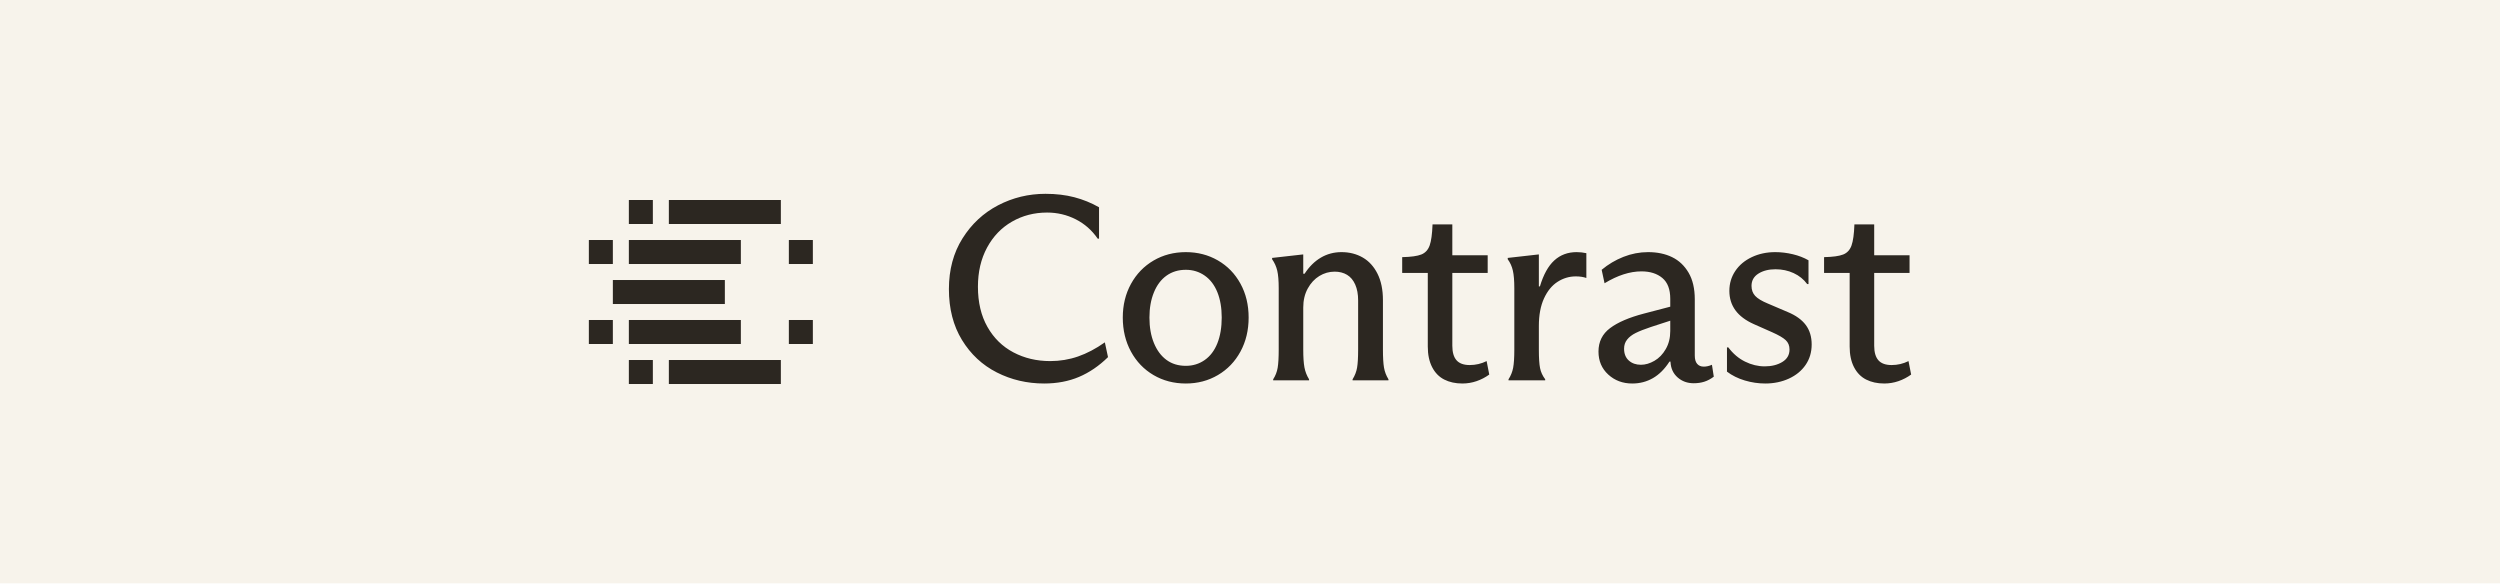
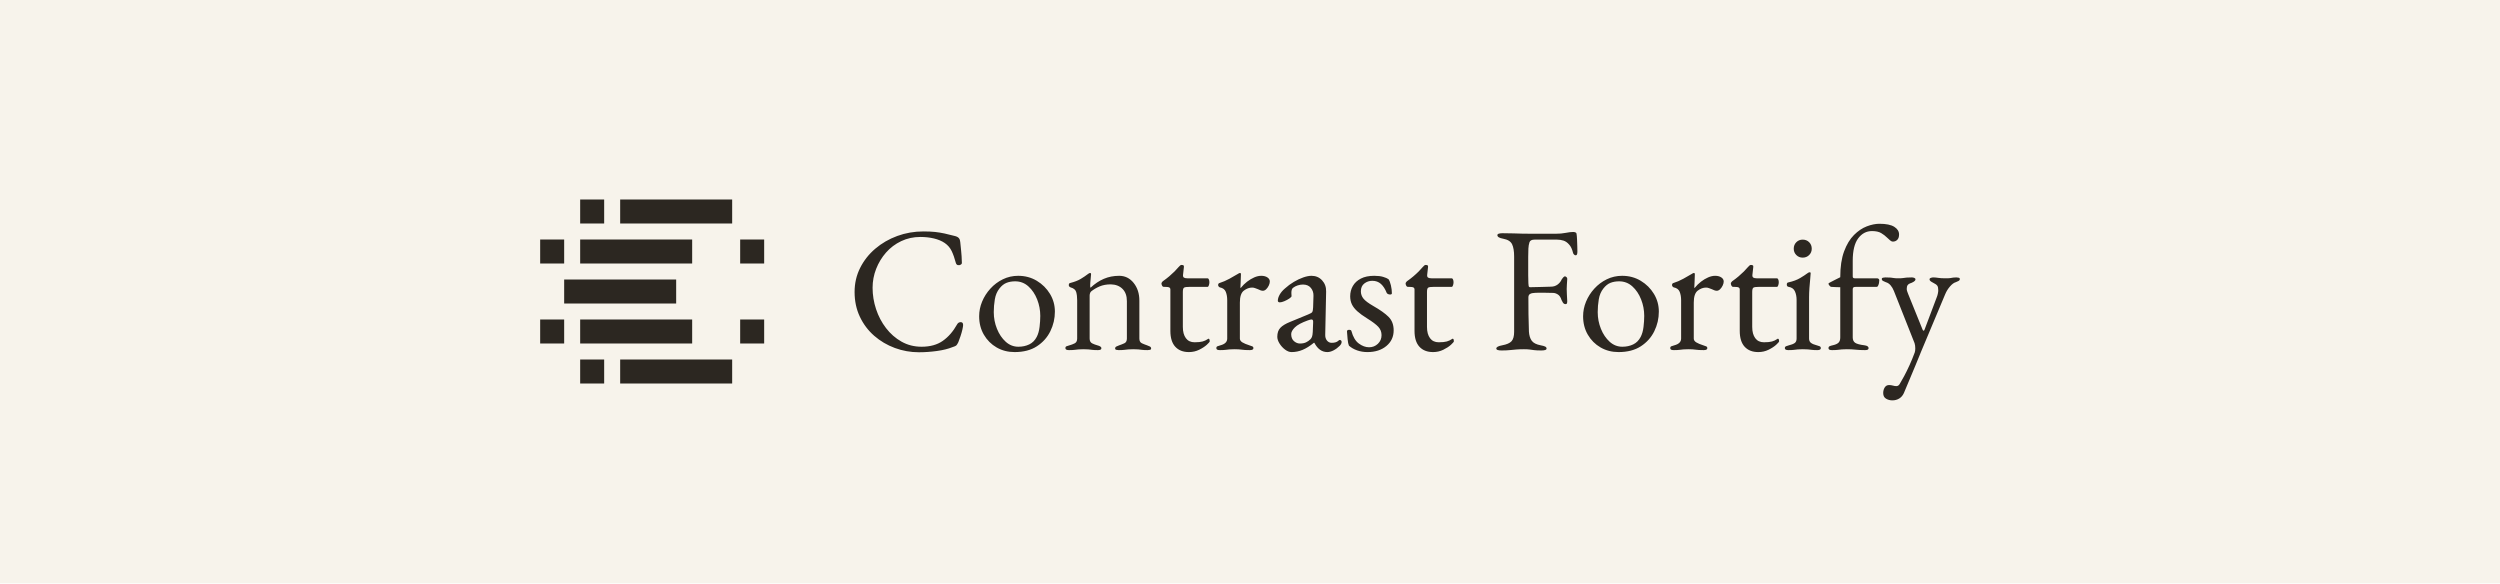
<svg xmlns="http://www.w3.org/2000/svg" width="1200" height="280" viewBox="0 0 1200 280" role="img" aria-labelledby="title desc">
  <rect width="1200" height="280" fill="#F7F3EB" />
-   <g transform="translate(282.648 96) scale(.16)" fill="#2C2721">
+   <g transform="translate(259.280 95.760) scale(0.16)" fill="#2C2721">
    <rect x="120" width="72" height="72" />
    <rect x="120" y="480.022" width="72" height="72" />
    <rect y="120.021" width="72" height="72" />
    <rect x="600" y="120.021" width="72" height="72" />
    <rect y="359.993" width="72" height="72" />
    <rect x="600" y="359.993" width="72" height="72" />
    <rect x="240" width="336" height="72" />
    <rect x="240" y="480.022" width="336" height="72" />
    <rect x="120" y="120.021" width="336" height="72" />
    <rect x="120" y="359.993" width="336" height="72" />
    <rect x="72.001" y="240.05" width="336" height="72" />
  </g>
-   <path fill="#2C2721" transform="translate(282.648 53.568) scale(6.5774)" d="M33.227 19.843L33.227 19.843Q31.360 19.843 29.771 19.035Q28.183 18.226 27.230 16.666Q26.276 15.107 26.276 12.950L26.276 12.950Q26.276 10.832 27.268 9.254Q28.260 7.675 29.867 6.837Q31.475 6.000 33.324 6.000L33.324 6.000Q34.479 6.000 35.432 6.250Q36.385 6.500 37.232 6.982L37.232 6.982L37.232 9.273L37.136 9.273Q36.501 8.349 35.528 7.858Q34.556 7.367 33.439 7.367L33.439 7.367Q32.034 7.367 30.878 8.031Q29.723 8.695 29.059 9.927Q28.394 11.160 28.394 12.777L28.394 12.777Q28.394 14.491 29.088 15.713Q29.781 16.936 30.984 17.571Q32.188 18.207 33.670 18.207L33.670 18.207Q34.729 18.207 35.701 17.870Q36.674 17.533 37.656 16.840L37.656 16.840L37.887 17.918Q36.905 18.881 35.769 19.362Q34.633 19.843 33.227 19.843ZM43.567 19.843L43.567 19.843Q42.258 19.843 41.208 19.227Q40.159 18.611 39.562 17.514Q38.965 16.416 38.965 15.030L38.965 15.030Q38.965 13.663 39.562 12.575Q40.159 11.487 41.208 10.871Q42.258 10.255 43.567 10.255L43.567 10.255Q44.857 10.255 45.906 10.861Q46.956 11.468 47.552 12.556Q48.149 13.643 48.149 15.030L48.149 15.030Q48.149 16.416 47.552 17.514Q46.956 18.611 45.906 19.227Q44.857 19.843 43.567 19.843ZM43.567 18.553L43.567 18.553Q44.337 18.553 44.943 18.130Q45.550 17.706 45.868 16.907Q46.185 16.108 46.185 15.030L46.185 15.030Q46.185 13.971 45.868 13.181Q45.550 12.392 44.943 11.968Q44.337 11.545 43.567 11.545L43.567 11.545Q42.758 11.545 42.161 11.968Q41.564 12.392 41.237 13.191Q40.910 13.990 40.910 15.030L40.910 15.030Q40.910 16.089 41.237 16.888Q41.564 17.687 42.152 18.120Q42.739 18.553 43.567 18.553ZM50.344 17.360L50.344 12.893Q50.344 12.065 50.238 11.612Q50.133 11.160 49.863 10.775L49.863 10.775L49.863 10.678L52.077 10.428L52.135 10.428L52.135 11.834L52.231 11.834Q52.732 11.063 53.415 10.659Q54.099 10.255 54.927 10.255L54.927 10.255Q55.793 10.255 56.477 10.649Q57.160 11.044 57.555 11.834Q57.950 12.623 57.950 13.759L57.950 13.759L57.950 17.360Q57.950 18.226 58.027 18.678Q58.104 19.131 58.354 19.535L58.354 19.535L58.354 19.612L55.735 19.612L55.735 19.535Q55.986 19.131 56.063 18.688Q56.140 18.245 56.140 17.360L56.140 17.360L56.140 13.778Q56.140 13.104 55.928 12.623Q55.716 12.142 55.331 11.911Q54.946 11.680 54.426 11.680L54.426 11.680Q53.829 11.680 53.309 11.997Q52.790 12.315 52.462 12.912Q52.135 13.509 52.135 14.298L52.135 14.298L52.135 17.360Q52.135 18.207 52.222 18.669Q52.308 19.131 52.559 19.535L52.559 19.535L52.559 19.612L49.940 19.612L49.940 19.535Q50.190 19.150 50.267 18.698Q50.344 18.245 50.344 17.360L50.344 17.360ZM63.745 19.843L63.745 19.843Q62.994 19.843 62.426 19.555Q61.858 19.266 61.541 18.650Q61.223 18.033 61.223 17.148L61.223 17.148L61.223 11.776L59.355 11.776L59.355 10.621Q60.318 10.601 60.751 10.428Q61.184 10.255 61.358 9.773Q61.531 9.292 61.570 8.233L61.570 8.233L63.014 8.233L63.014 10.486L65.594 10.486L65.594 11.776L63.014 11.776L63.014 17.090Q63.014 17.802 63.322 18.149Q63.630 18.496 64.284 18.496L64.284 18.496Q64.939 18.496 65.517 18.207L65.517 18.207L65.709 19.189Q65.286 19.497 64.785 19.670Q64.284 19.843 63.745 19.843ZM67.538 17.379L67.538 12.893Q67.538 12.065 67.432 11.603Q67.327 11.140 67.057 10.775L67.057 10.775L67.057 10.678L69.271 10.428L69.329 10.428L69.329 12.758L69.406 12.758Q69.791 11.468 70.455 10.861Q71.120 10.255 72.082 10.255L72.082 10.255Q72.448 10.255 72.795 10.332L72.795 10.332L72.795 12.142Q72.467 12.026 72.025 12.026L72.025 12.026Q71.312 12.026 70.696 12.421Q70.080 12.816 69.704 13.634Q69.329 14.452 69.329 15.646L69.329 15.646L69.329 17.379Q69.329 18.284 69.416 18.717Q69.502 19.150 69.791 19.535L69.791 19.535L69.791 19.612L67.115 19.612L67.115 19.535Q67.365 19.150 67.452 18.698Q67.538 18.245 67.538 17.379L67.538 17.379ZM76.145 19.843L76.145 19.843Q75.105 19.843 74.393 19.189Q73.680 18.534 73.680 17.514L73.680 17.514Q73.680 16.435 74.528 15.800Q75.375 15.165 76.992 14.741L76.992 14.741L79.052 14.202L79.091 15.203L77.493 15.723Q76.800 15.954 76.395 16.156Q75.991 16.358 75.770 16.638Q75.548 16.917 75.548 17.302L75.548 17.302Q75.548 17.860 75.895 18.168Q76.241 18.476 76.780 18.476L76.780 18.476Q77.262 18.476 77.762 18.187Q78.263 17.899 78.590 17.331Q78.918 16.763 78.918 16.012L78.918 16.012L78.918 13.663Q78.918 12.623 78.340 12.142Q77.762 11.660 76.819 11.660L76.819 11.660Q75.548 11.660 74.123 12.527L74.123 12.527L73.912 11.545Q74.624 10.948 75.500 10.601Q76.376 10.255 77.300 10.255L77.300 10.255Q78.301 10.255 79.052 10.621Q79.803 10.986 80.256 11.757Q80.708 12.527 80.708 13.701L80.708 13.701L80.708 17.802Q80.708 18.207 80.882 18.409Q81.055 18.611 81.363 18.611L81.363 18.611Q81.652 18.611 81.960 18.476L81.960 18.476L82.095 19.343Q81.767 19.593 81.411 19.709Q81.055 19.824 80.631 19.824L80.631 19.824Q79.938 19.824 79.457 19.401Q78.975 18.977 78.937 18.284L78.937 18.284L78.937 18.245L78.860 18.245Q78.340 19.054 77.656 19.449Q76.973 19.843 76.145 19.843ZM85.849 19.843L85.849 19.843Q85.098 19.843 84.357 19.622Q83.616 19.401 83.057 18.977L83.057 18.977L83.057 17.206L83.154 17.206Q83.673 17.899 84.376 18.245Q85.079 18.592 85.811 18.592L85.811 18.592Q86.562 18.592 87.091 18.274Q87.621 17.956 87.621 17.360L87.621 17.360Q87.621 16.936 87.341 16.676Q87.062 16.416 86.369 16.108L86.369 16.108L85.021 15.511Q84.116 15.107 83.673 14.500Q83.231 13.894 83.231 13.085L83.231 13.085Q83.231 12.276 83.664 11.631Q84.097 10.986 84.867 10.621Q85.637 10.255 86.581 10.255L86.581 10.255Q87.216 10.255 87.861 10.409Q88.506 10.563 89.007 10.852L89.007 10.852L89.007 12.585L88.911 12.585Q88.525 12.065 87.919 11.785Q87.312 11.506 86.600 11.506L86.600 11.506Q85.849 11.506 85.349 11.824Q84.848 12.142 84.848 12.719L84.848 12.719Q84.848 13.162 85.117 13.451Q85.387 13.740 86.042 14.009L86.042 14.009L87.486 14.625Q88.371 14.991 88.805 15.569Q89.238 16.147 89.238 16.994L89.238 16.994Q89.238 17.841 88.795 18.486Q88.352 19.131 87.572 19.487Q86.793 19.843 85.849 19.843ZM94.533 19.843L94.533 19.843Q93.782 19.843 93.214 19.555Q92.646 19.266 92.328 18.650Q92.010 18.033 92.010 17.148L92.010 17.148L92.010 11.776L90.143 11.776L90.143 10.621Q91.106 10.601 91.539 10.428Q91.972 10.255 92.145 9.773Q92.319 9.292 92.357 8.233L92.357 8.233L93.801 8.233L93.801 10.486L96.381 10.486L96.381 11.776L93.801 11.776L93.801 17.090Q93.801 17.802 94.109 18.149Q94.417 18.496 95.072 18.496L95.072 18.496Q95.727 18.496 96.304 18.207L96.304 18.207L96.497 19.189Q96.073 19.497 95.573 19.670Q95.072 19.843 94.533 19.843Z" />
+   <path fill="#2C2721" transform="translate(406.266 167.800) scale(0.08554 -0.08554)" d="M407 -15Q337 -15 272.0 9.0Q207 33 156.0 77.5Q105 122 75.5 184.5Q46 247 46 323Q46 396 77.0 458.0Q108 520 162.0 566.0Q216 612 285.5 637.5Q355 663 432 663Q471 663 498.0 660.0Q525 657 550.5 651.5Q576 646 610 637Q625 633 631.5 625.0Q638 617 639 603Q641 580 644.0 553.5Q647 527 648 488Q649 481 641.5 476.5Q634 472 625.5 474.0Q617 476 614 487Q604 525 591.0 552.5Q578 580 552 598Q527 615 491.5 623.5Q456 632 415 632Q357 632 307.5 608.5Q258 585 222.5 544.5Q187 504 167.0 453.0Q147 402 147 347Q147 286 166.5 227.0Q186 168 222.5 120.5Q259 73 309.5 44.5Q360 16 422 16Q494 16 541.0 49.0Q588 82 621 141Q628 154 641.5 154.0Q655 154 655 138Q655 130 651.0 112.5Q647 95 640.5 75.5Q634 56 628 41Q621 27 616.5 23.0Q612 19 596 14Q559 -1 507.5 -8.0Q456 -15 407 -15ZM944 -14Q888 -14 843.0 12.0Q798 38 771.5 83.5Q745 129 745 187Q745 229 761.5 269.0Q778 309 808.0 342.0Q838 375 878.0 394.5Q918 414 964 414Q1022 414 1068.5 386.0Q1115 358 1142.5 312.5Q1170 267 1170 213Q1170 155 1144.5 103.0Q1119 51 1069.0 18.5Q1019 -14 944 -14ZM965 16Q999 16 1026.0 29.0Q1053 42 1068 71Q1080 94 1084.0 127.0Q1088 160 1088 189Q1088 237 1070.5 281.5Q1053 326 1021.5 354.5Q990 383 947 383Q920 383 898.5 374.5Q877 366 859 343Q839 318 833.0 282.0Q827 246 827 210Q827 161 845.0 116.5Q863 72 894.0 44.0Q925 16 965 16ZM1249 -3Q1240 -3 1234.5 -0.5Q1229 2 1229 8Q1229 16 1235.0 18.5Q1241 21 1252 24Q1267 28 1281.0 35.0Q1295 42 1295 62V277Q1295 304 1289.5 323.0Q1284 342 1258 349Q1254 351 1251.0 353.5Q1248 356 1248 362Q1248 373 1257 374Q1292 383 1314.0 396.0Q1336 409 1357 425Q1360 427 1362.5 428.5Q1365 430 1368 430Q1370 430 1371.5 428.0Q1373 426 1373 423Q1373 416 1370.5 394.5Q1368 373 1368 359Q1368 355 1368.5 351.5Q1369 348 1370 347Q1405 380 1444.5 397.0Q1484 414 1531 414Q1580 414 1612.0 374.0Q1644 334 1644 275V62Q1644 42 1658.0 35.5Q1672 29 1687 24Q1695 21 1702.5 17.5Q1710 14 1710 6Q1710 0 1703.0 -1.5Q1696 -3 1690 -3Q1670 -3 1659.0 -1.5Q1648 0 1638.0 1.0Q1628 2 1610 2Q1593 2 1582.0 1.0Q1571 0 1559.5 -1.5Q1548 -3 1528 -3Q1523 -3 1515.5 -1.5Q1508 0 1508 6Q1508 14 1515.5 17.5Q1523 21 1531 24Q1546 29 1560.0 35.5Q1574 42 1574 62V272Q1574 316 1549.5 340.5Q1525 365 1484 366Q1448 366 1421.0 354.5Q1394 343 1373 326Q1369 322 1367.0 315.5Q1365 309 1365 303V62Q1365 42 1379.0 35.0Q1393 28 1408 24Q1431 18 1431 8Q1431 2 1426.0 -0.5Q1421 -3 1411 -3Q1391 -3 1379.5 -1.5Q1368 0 1358.0 1.0Q1348 2 1330 2Q1313 2 1302.5 1.0Q1292 0 1280.5 -1.5Q1269 -3 1249 -3ZM1922 -14Q1873 -14 1845.5 16.0Q1818 46 1818 105V337Q1818 345 1812.0 348.5Q1806 352 1786 352H1780Q1775 352 1771.5 358.5Q1768 365 1768 372Q1768 374 1771.0 378.0Q1774 382 1775 383Q1795 397 1811.5 411.0Q1828 425 1841.5 438.5Q1855 452 1864 463Q1869 468 1872.5 471.5Q1876 475 1881 475Q1886 475 1890.5 473.0Q1895 471 1894 464L1889 419Q1888 408 1894.0 404.0Q1900 400 1913 400H2027Q2031 400 2034.0 393.5Q2037 387 2037 378Q2037 369 2034.0 360.5Q2031 352 2027 352H1928Q1903 352 1895.5 348.0Q1888 344 1888 324V127Q1888 87 1905.0 64.0Q1922 41 1954 41Q1983 41 1999.0 45.5Q2015 50 2028 59Q2030 61 2032 61Q2036 61 2037.5 56.5Q2039 52 2039 47Q2039 42 2022.5 27.0Q2006 12 1979.5 -1.0Q1953 -14 1922 -14ZM2096 -3Q2086 -3 2081.0 -0.5Q2076 2 2076 8Q2076 16 2082.0 18.5Q2088 21 2099 24Q2118 29 2127.5 38.5Q2137 48 2137 62V277Q2137 304 2129.0 324.0Q2121 344 2096 349Q2092 350 2089.0 354.0Q2086 358 2086 362Q2086 372 2095 374Q2121 382 2149.5 397.5Q2178 413 2194 423Q2200 427 2203.5 428.5Q2207 430 2209 430Q2214 430 2214 423Q2214 420 2213.5 408.0Q2213 396 2212.5 380.0Q2212 364 2211 348Q2211 346 2213 346Q2229 366 2248.5 381.0Q2268 396 2288.5 405.0Q2309 414 2328 414Q2349 414 2362.5 405.0Q2376 396 2376 382Q2376 372 2370.5 360.0Q2365 348 2356.0 339.0Q2347 330 2337 330Q2331 330 2324.0 332.5Q2317 335 2309 339Q2301 342 2293.0 345.0Q2285 348 2277 348Q2253 348 2230.5 331.0Q2208 314 2208 264V62Q2208 49 2222.0 40.5Q2236 32 2261 24Q2272 21 2278.0 18.0Q2284 15 2284 8Q2284 -3 2264 -3Q2234 -3 2218.5 -0.5Q2203 2 2177 2Q2160 2 2149.5 1.0Q2139 0 2127.5 -1.5Q2116 -3 2096 -3ZM2498 -14Q2480 -14 2461.5 0.0Q2443 14 2430.5 34.0Q2418 54 2418 72Q2418 104 2435.0 122.0Q2452 140 2489 155L2591 197Q2611 205 2614.5 211.0Q2618 217 2619 237L2621 301Q2622 327 2606.5 346.0Q2591 365 2562 365Q2547 365 2532.0 360.0Q2517 355 2507 347Q2501 343 2499.0 335.0Q2497 327 2497 318Q2497 314 2497.5 309.0Q2498 304 2498 300Q2498 295 2485.5 286.5Q2473 278 2457.5 271.5Q2442 265 2432 265Q2427 265 2424.0 267.5Q2421 270 2421 274Q2421 290 2431.5 308.5Q2442 327 2461 343Q2484 364 2511.0 380.0Q2538 396 2564.0 405.0Q2590 414 2610 414Q2646 414 2669.5 388.5Q2693 363 2692 325L2687 85Q2686 64 2696.5 51.0Q2707 38 2723 38Q2748 38 2760 49Q2765 54 2768 54Q2773 54 2776.0 51.0Q2779 48 2779 43Q2779 32 2768 21Q2752 5 2733.5 -4.5Q2715 -14 2699 -14Q2653 -14 2626 38H2623Q2590 11 2560.0 -1.5Q2530 -14 2498 -14ZM2545 34Q2565 34 2579.0 40.5Q2593 47 2604 58Q2609 63 2612.5 71.5Q2616 80 2617 99L2619 148Q2620 159 2618.0 164.0Q2616 169 2610 169Q2608 169 2603.0 168.0Q2598 167 2590 164Q2537 145 2516.5 124.5Q2496 104 2496 87Q2496 61 2511.5 47.5Q2527 34 2545 34ZM2924 -14Q2893 -14 2866.0 -4.5Q2839 5 2820 22Q2815 33 2812.5 59.0Q2810 85 2809 102Q2809 111 2822 111Q2826 111 2829.5 109.5Q2833 108 2834 104Q2847 55 2875.5 34.0Q2904 13 2933 13Q2962 13 2982.5 32.5Q3003 52 3003 81Q3003 108 2985.0 127.5Q2967 147 2922 175Q2888 196 2867.0 215.0Q2846 234 2836.5 254.0Q2827 274 2827 299Q2827 331 2842.0 357.0Q2857 383 2887.0 398.5Q2917 414 2962 414Q2992 414 3012.0 408.0Q3032 402 3042 395Q3050 384 3055.5 360.5Q3061 337 3061 316Q3061 309 3051 309Q3045 309 3039.5 311.5Q3034 314 3032 318Q3019 351 2999.5 368.5Q2980 386 2951 386Q2926 386 2906.5 371.0Q2887 356 2887 327Q2887 304 2901.5 286.0Q2916 268 2956 245Q3014 212 3042.5 183.5Q3071 155 3071 108Q3071 54 3030.0 20.0Q2989 -14 2924 -14ZM3292 -14Q3243 -14 3215.5 16.0Q3188 46 3188 105V337Q3188 345 3182.0 348.5Q3176 352 3156 352H3150Q3145 352 3141.5 358.5Q3138 365 3138 372Q3138 374 3141.0 378.0Q3144 382 3145 383Q3165 397 3181.5 411.0Q3198 425 3211.5 438.5Q3225 452 3234 463Q3239 468 3242.5 471.5Q3246 475 3251 475Q3256 475 3260.5 473.0Q3265 471 3264 464L3259 419Q3258 408 3264.0 404.0Q3270 400 3283 400H3397Q3401 400 3404.0 393.5Q3407 387 3407 378Q3407 369 3404.0 360.5Q3401 352 3397 352H3298Q3273 352 3265.5 348.0Q3258 344 3258 324V127Q3258 87 3275.0 64.0Q3292 41 3324 41Q3353 41 3369.0 45.5Q3385 50 3398 59Q3400 61 3402 61Q3406 61 3407.5 56.5Q3409 52 3409 47Q3409 42 3392.5 27.0Q3376 12 3349.5 -1.0Q3323 -14 3292 -14ZM3676 -5Q3663 -5 3655.0 -2.5Q3647 0 3647 6Q3647 18 3680 24Q3718 31 3732.5 47.0Q3747 63 3747 100V522Q3747 567 3735.5 591.0Q3724 615 3686 622Q3669 625 3661.0 630.0Q3653 635 3653 642Q3653 648 3661.0 650.5Q3669 653 3682 653Q3719 653 3744.5 652.0Q3770 651 3795.0 650.5Q3820 650 3854 650Q3883 650 3916.0 650.0Q3949 650 3980 650Q4012 650 4036.5 655.0Q4061 660 4079 660Q4084 660 4090.0 658.0Q4096 656 4097 651Q4099 640 4100.0 618.5Q4101 597 4101.5 577.0Q4102 557 4102 550Q4102 529 4093 529Q4088 529 4084.0 532.5Q4080 536 4078 541Q4074 558 4068.0 570.5Q4062 583 4055 590Q4041 606 4024.0 611.5Q4007 617 3988 617H3861Q3838 617 3833.0 602.0Q3828 587 3827 567Q3826 548 3826.0 520.5Q3826 493 3826 467Q3826 442 3826.0 416.0Q3826 390 3827 372Q3827 364 3828.5 357.0Q3830 350 3837 350Q3869 350 3902.0 351.5Q3935 353 3953 353Q3975 353 3991.0 365.0Q4007 377 4014 394Q4016 398 4022.0 404.5Q4028 411 4032 411Q4036 411 4041.0 406.5Q4046 402 4045 395Q4044 378 4043.0 365.0Q4042 352 4042 340Q4042 325 4043.0 309.5Q4044 294 4045 272Q4045 265 4043.5 260.0Q4042 255 4036 255Q4026 255 4020.5 264.0Q4015 273 4013 278Q4006 301 3992.0 309.5Q3978 318 3966 318Q3953 318 3940.5 318.5Q3928 319 3916 319Q3899 319 3883.0 319.0Q3867 319 3851 317Q3841 316 3834.0 310.5Q3827 305 3827 292Q3827 246 3827.5 198.5Q3828 151 3830 101Q3832 69 3845.5 50.0Q3859 31 3896 24Q3913 21 3921.0 17.0Q3929 13 3929 6Q3929 0 3921.0 -2.5Q3913 -5 3900 -5Q3873 -5 3858.5 -3.0Q3844 -1 3832.5 0.5Q3821 2 3802 2Q3778 2 3759.5 0.5Q3741 -1 3722.0 -3.0Q3703 -5 3676 -5ZM4333 -14Q4277 -14 4232.0 12.0Q4187 38 4160.5 83.5Q4134 129 4134 187Q4134 229 4150.5 269.0Q4167 309 4197.0 342.0Q4227 375 4267.0 394.5Q4307 414 4353 414Q4411 414 4457.5 386.0Q4504 358 4531.5 312.5Q4559 267 4559 213Q4559 155 4533.5 103.0Q4508 51 4458.0 18.5Q4408 -14 4333 -14ZM4354 16Q4388 16 4415.0 29.0Q4442 42 4457 71Q4469 94 4473.0 127.0Q4477 160 4477 189Q4477 237 4459.5 281.5Q4442 326 4410.5 354.5Q4379 383 4336 383Q4309 383 4287.5 374.5Q4266 366 4248 343Q4228 318 4222.0 282.0Q4216 246 4216 210Q4216 161 4234.0 116.5Q4252 72 4283.0 44.0Q4314 16 4354 16ZM4643 -3Q4633 -3 4628.0 -0.5Q4623 2 4623 8Q4623 16 4629.0 18.5Q4635 21 4646 24Q4665 29 4674.5 38.5Q4684 48 4684 62V277Q4684 304 4676.0 324.0Q4668 344 4643 349Q4639 350 4636.0 354.0Q4633 358 4633 362Q4633 372 4642 374Q4668 382 4696.5 397.5Q4725 413 4741 423Q4747 427 4750.5 428.5Q4754 430 4756 430Q4761 430 4761 423Q4761 420 4760.5 408.0Q4760 396 4759.5 380.0Q4759 364 4758 348Q4758 346 4760 346Q4776 366 4795.5 381.0Q4815 396 4835.5 405.0Q4856 414 4875 414Q4896 414 4909.5 405.0Q4923 396 4923 382Q4923 372 4917.5 360.0Q4912 348 4903.0 339.0Q4894 330 4884 330Q4878 330 4871.0 332.5Q4864 335 4856 339Q4848 342 4840.0 345.0Q4832 348 4824 348Q4800 348 4777.5 331.0Q4755 314 4755 264V62Q4755 49 4769.0 40.5Q4783 32 4808 24Q4819 21 4825.0 18.0Q4831 15 4831 8Q4831 -3 4811 -3Q4781 -3 4765.5 -0.5Q4750 2 4724 2Q4707 2 4696.5 1.0Q4686 0 4674.5 -1.5Q4663 -3 4643 -3ZM5117 -14Q5068 -14 5040.5 16.0Q5013 46 5013 105V337Q5013 345 5007.0 348.5Q5001 352 4981 352H4975Q4970 352 4966.5 358.5Q4963 365 4963 372Q4963 374 4966.0 378.0Q4969 382 4970 383Q4990 397 5006.5 411.0Q5023 425 5036.5 438.5Q5050 452 5059 463Q5064 468 5067.5 471.5Q5071 475 5076 475Q5081 475 5085.5 473.0Q5090 471 5089 464L5084 419Q5083 408 5089.0 404.0Q5095 400 5108 400H5222Q5226 400 5229.0 393.5Q5232 387 5232 378Q5232 369 5229.0 360.5Q5226 352 5222 352H5123Q5098 352 5090.5 348.0Q5083 344 5083 324V127Q5083 87 5100.0 64.0Q5117 41 5149 41Q5178 41 5194.0 45.5Q5210 50 5223 59Q5225 61 5227 61Q5231 61 5232.5 56.5Q5234 52 5234 47Q5234 42 5217.5 27.0Q5201 12 5174.5 -1.0Q5148 -14 5117 -14ZM5286 -3Q5277 -3 5271.5 -0.5Q5266 2 5266 8Q5266 16 5273.5 19.0Q5281 22 5289 24Q5310 29 5321.0 36.5Q5332 44 5332 62V279Q5332 306 5322.5 327.0Q5313 348 5287 352Q5282 353 5279.5 356.0Q5277 359 5277 365Q5277 376 5286 377Q5326 386 5352.0 401.5Q5378 417 5391 427Q5400 434 5405 434Q5411 434 5411 429Q5411 421 5408.5 397.5Q5406 374 5404.0 345.5Q5402 317 5402 294V62Q5402 45 5413.5 37.0Q5425 29 5445 24Q5453 22 5460.5 19.0Q5468 16 5468 8Q5468 -3 5448 -3Q5429 -3 5417.5 -1.5Q5406 0 5395.5 1.0Q5385 2 5367 2Q5350 2 5339.0 1.0Q5328 0 5317.0 -1.5Q5306 -3 5286 -3ZM5366 516Q5345 516 5330.5 530.5Q5316 545 5316 566Q5316 588 5330.5 602.5Q5345 617 5366 617Q5388 617 5402.5 602.5Q5417 588 5417 566Q5417 545 5402.5 530.5Q5388 516 5366 516ZM5531 -3Q5521 -3 5516.0 -0.5Q5511 2 5511 8Q5511 16 5517.5 19.0Q5524 22 5534 24Q5557 29 5567.0 38.5Q5577 48 5577 68V350Q5567 350 5554.0 350.5Q5541 351 5525 352Q5522 353 5516.5 359.0Q5511 365 5511 370Q5511 372 5514.0 373.5Q5517 375 5518 376Q5536 385 5549.0 392.0Q5562 399 5577 406Q5577 493 5598.5 551.0Q5620 609 5654.0 643.0Q5688 677 5726.0 691.5Q5764 706 5797 706Q5853 706 5880.0 689.0Q5907 672 5907 646Q5907 626 5897.0 616.0Q5887 606 5873 606Q5864 606 5856.5 613.0Q5849 620 5839 629Q5826 642 5807.0 653.5Q5788 665 5755 665Q5708 665 5677.5 624.0Q5647 583 5647 498V410Q5647 404 5650.5 402.0Q5654 400 5658 400H5783Q5788 400 5792.0 397.0Q5796 394 5796 389Q5796 382 5794.5 374.0Q5793 366 5790 360Q5787 352 5781 352H5666Q5654 352 5650.5 348.5Q5647 345 5647 339V68Q5647 48 5660.0 38.5Q5673 29 5713 24Q5736 21 5736 8Q5736 2 5731.0 -0.5Q5726 -3 5716 -3Q5686 -3 5663.0 -0.5Q5640 2 5614 2Q5597 2 5586.0 1.0Q5575 0 5563.0 -1.5Q5551 -3 5531 -3ZM5869 -285Q5850 -285 5834.0 -275.5Q5818 -266 5818 -244Q5818 -226 5826.5 -212.5Q5835 -199 5851 -199Q5862 -199 5872.5 -202.0Q5883 -205 5891 -205Q5897 -205 5901.5 -202.5Q5906 -200 5910 -194Q5921 -176 5935.5 -149.0Q5950 -122 5965.5 -88.0Q5981 -54 5995 -16Q5998 -7 5998 7Q5998 15 5997.0 22.5Q5996 30 5994 36L5878 329Q5871 347 5859.5 360.5Q5848 374 5833 378Q5825 381 5817.5 385.0Q5810 389 5810 396Q5810 402 5817.5 403.5Q5825 405 5830 405Q5850 405 5859.5 404.0Q5869 403 5877.5 401.5Q5886 400 5903 400Q5921 400 5930.0 401.5Q5939 403 5949.0 404.0Q5959 405 5979 405Q5985 405 5992.0 402.5Q5999 400 5999 394Q5999 387 5988.5 380.5Q5978 374 5970 372Q5960 369 5955.0 361.5Q5950 354 5950 340Q5950 334 5953.0 325.5Q5956 317 5958 312L6039 112Q6041 106 6045 106Q6048 106 6050 112L6119 295Q6122 302 6124.5 313.5Q6127 325 6127 332Q6127 351 6121.5 358.5Q6116 366 6107 370Q6099 374 6088.5 380.5Q6078 387 6078 394Q6078 400 6085.5 402.5Q6093 405 6098 405Q6112 405 6126.5 402.5Q6141 400 6169 400Q6188 400 6196.5 401.5Q6205 403 6211.0 404.0Q6217 405 6228 405Q6233 405 6240.5 403.5Q6248 402 6248 396Q6248 389 6240.5 385.0Q6233 381 6225 378Q6210 374 6193.0 354.5Q6176 335 6166 311L6030 -13Q6029 -16 6019.5 -39.0Q6010 -62 5996.0 -96.0Q5982 -130 5965.5 -169.0Q5949 -208 5934 -244Q5925 -264 5908.0 -274.5Q5891 -285 5869 -285Z" />
</svg>
